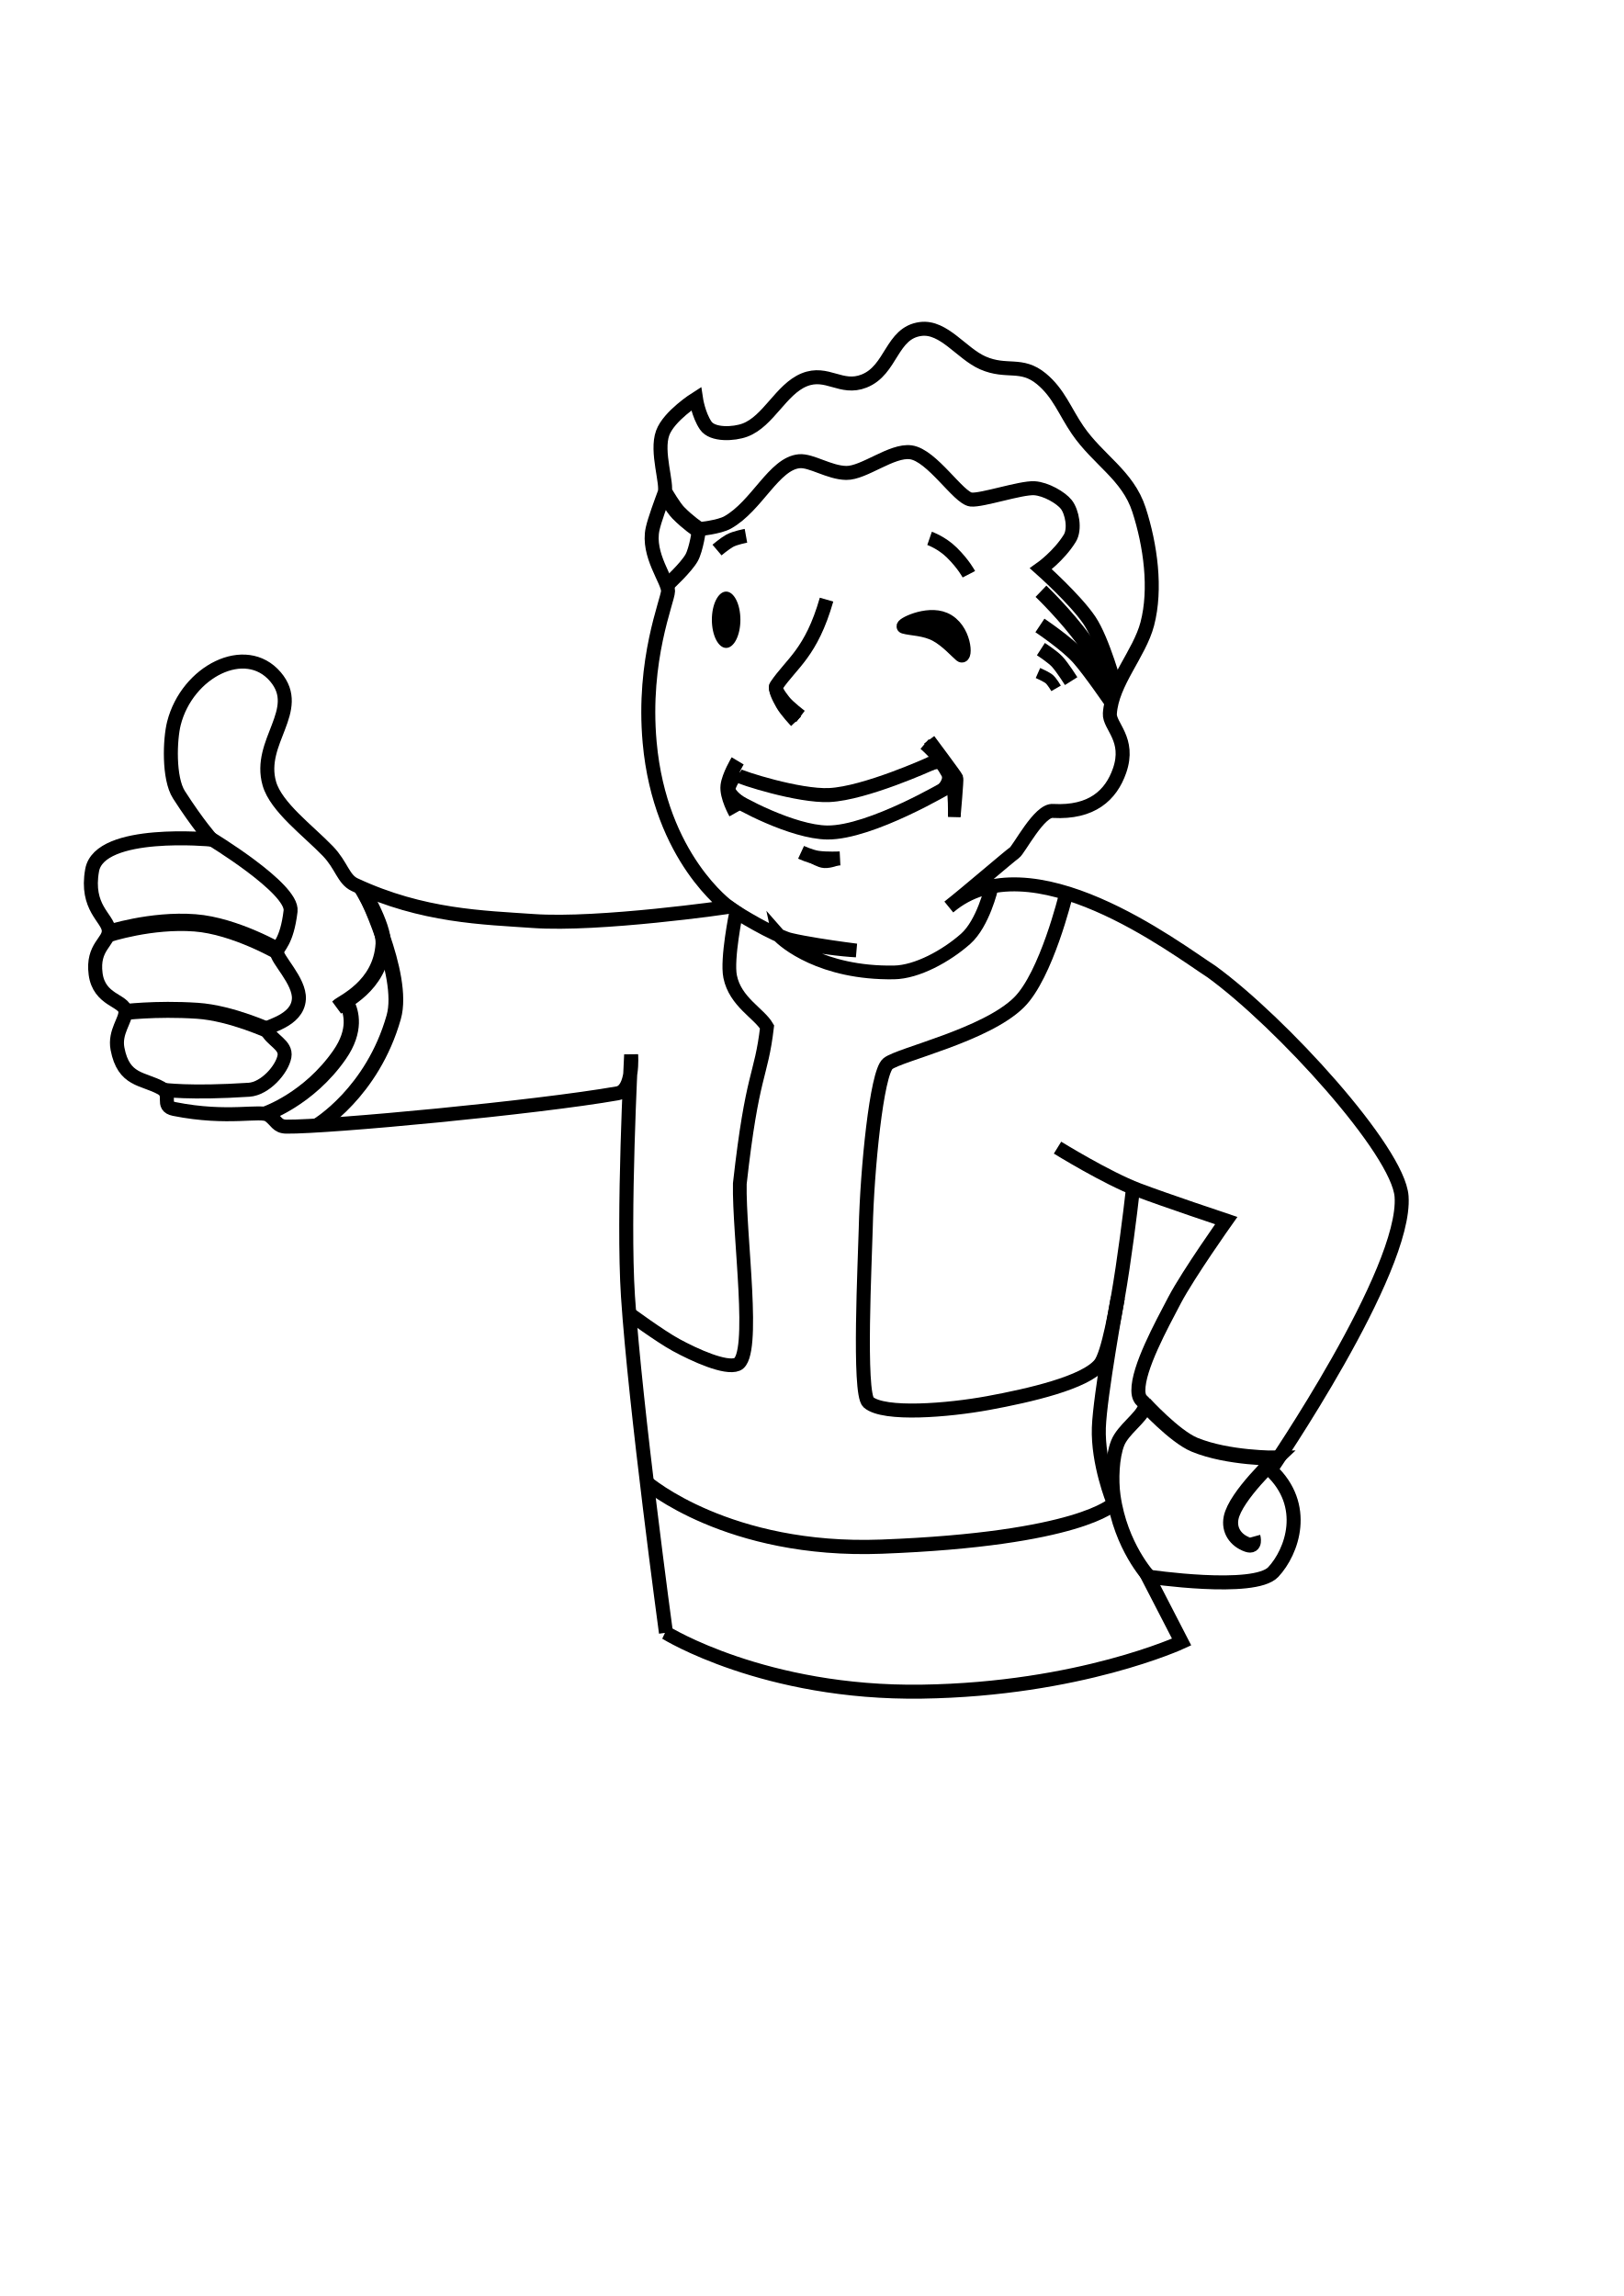
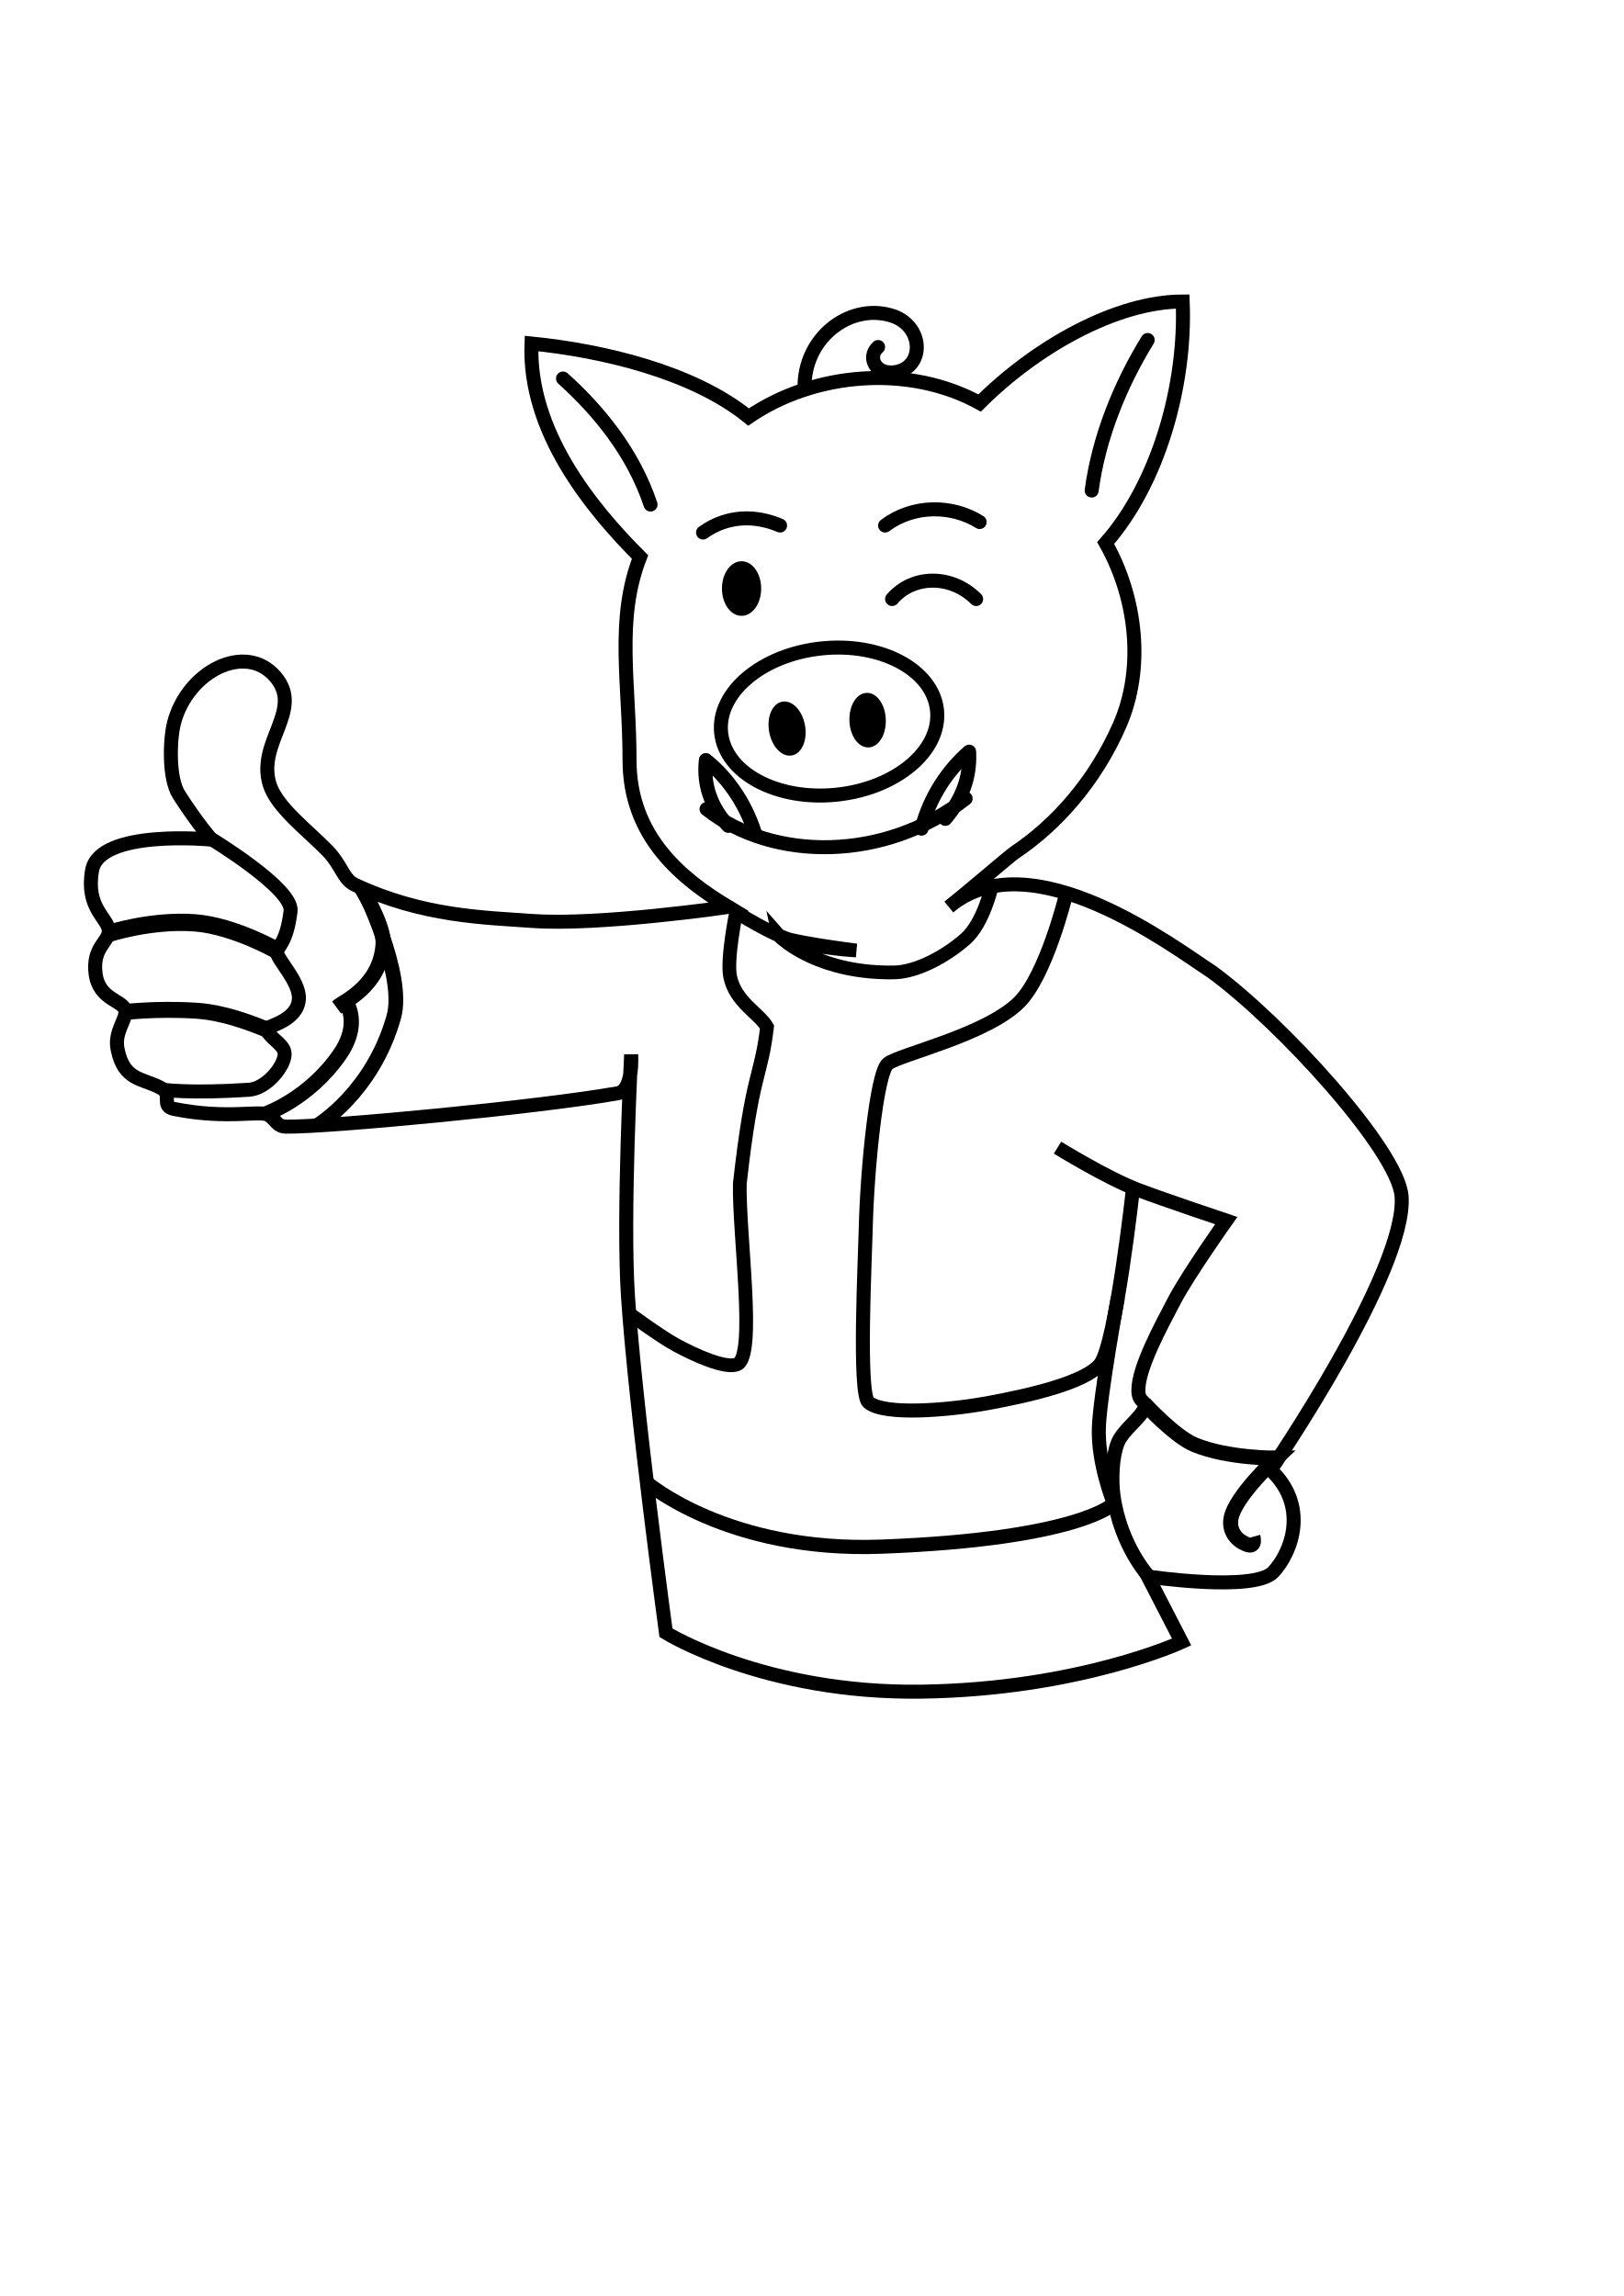
<svg xmlns="http://www.w3.org/2000/svg" width="210mm" height="297mm" id="svg2" version="1.1">
  <defs id="defs4" />
  <g id="layer1">
    <g id="g5186" transform="matrix(3.422774,0,0,3.422774,-611.2885,-672.3525)">
-       <path id="path2996" d="m 273.702,429.655 c 0,0 -4.393,-32.332 -5.425,-48.064 -0.752,-11.469 0.453,-34.503 0.453,-34.503 0,0 0.376,5.107 -1.935,5.513 -11.509,2.025 -41.285,4.83 -47.295,4.761 -1.344,-0.015 -1.407,-0.843 -2.5,-1.625 -1.139,-0.815 -5.763,0.653 -13.523,-0.896 -2.023,-0.404 -0.16,-2.047 -1.852,-2.979 -2.632,-1.45 -5.373,-1.009 -6.25,-5.625 -0.461,-2.427 1.256,-4.125 1.125,-5.375 -0.164,-1.572 -3.75,-1.511 -4.25,-5.312 -0.512,-3.894 2,-4.585 1.875,-6.25 -0.132,-1.752 -3.338,-3.202 -2.375,-8.562 1.066,-5.935 17.062,-4.375 17.062,-4.375 0,0 -1.966,-2.201 -4.664,-6.415 -1.508,-2.355 -1.296,-7.924 -0.711,-10.21 1.893,-7.399 10.236,-11.645 14.5,-6.625 4.045,4.761 -2.602,9.246 -0.875,15.25 0.967,3.363 5.541,6.717 8.358,9.644 1.96,2.037 2.196,4.03 3.83,4.794 9.724,4.544 18.417,4.689 25.5,5.19 9.417,0.666 27.875,-2.003 27.875,-2.003 0,0 -9.754,-6.954 -11.25,-23.5 -1.073,-11.867 2.604,-20.306 2.625,-21.625 0.023,-1.468 -3.013,-5.165 -2.204,-8.879 0.277,-1.272 1.251,-3.901 1.704,-5.121 0.475,-1.278 -1.255,-5.888 -0.263,-8.588 0.895,-2.436 4.757,-4.879 4.757,-4.879 0,0 0.339,2.279 1.386,3.821 0.955,1.406 4.028,1.246 5.619,0.646 3.338,-1.257 5.143,-5.825 8.445,-7.174 3.273,-1.338 5.268,1.476 8.555,0.174 3.969,-1.572 3.854,-6.899 8.088,-7.437 3.307,-0.42 5.829,3.517 8.884,4.851 3.415,1.491 5.474,-0.107 8.348,2.265 2.483,2.049 3.36,4.666 5.179,7.321 2.935,4.282 7.16,6.446 8.76,11.384 1.643,5.07 2.497,11.311 1.184,16.313 -1.119,4.263 -5.054,8.361 -5.344,12.803 -0.116,1.78 2.947,3.67 1.383,8.16 -1.221,3.506 -3.964,6.04 -9.472,5.747 -1.967,-0.245 -4.889,5.531 -5.556,5.982 -0.656,0.443 -6.81,5.745 -9.339,7.727 11.674,-9.913 32.323,5.892 37.5,9.237 9.94,7.232 26.683,25.589 27.146,32.121 0.755,10.648 -18.704,39.055 -18.704,39.055 5.436,5.084 3.094,11.678 0.381,14.586 -2.713,2.908 -17.912,0.646 -17.912,0.646 l 4.823,9.354 c 0,0 -14.565,6.759 -37.086,7.088 -22.521,0.33 -36.563,-8.412 -36.563,-8.412 z" style="fill:none;stroke:#000000;stroke-width:2px;stroke-linecap:butt;stroke-linejoin:miter;stroke-opacity:1" />
+       <path id="path2996" d="M 273.702,429.655 C 273.702,429.655 269.309,397.323 268.277,381.592 C 267.525,370.123 268.730,347.088 268.730,347.088 C 268.730,347.088 269.106,352.195 266.795,352.601 C 255.286,354.626 225.510,357.431 219.500,357.362 C 218.156,357.347 218.093,356.519 217.000,355.737 C 215.861,354.922 211.237,356.391 203.477,354.841 C 201.454,354.438 203.317,352.795 201.625,351.862 C 198.993,350.412 196.252,350.853 195.375,346.237 C 194.914,343.810 196.631,342.112 196.500,340.862 C 196.336,339.290 192.750,339.352 192.250,335.550 C 191.738,331.656 194.250,330.965 194.125,329.300 C 193.993,327.548 190.787,326.097 191.750,320.737 C 192.816,314.803 208.812,316.362 208.812,316.362 C 208.812,316.362 206.847,314.161 204.149,309.947 C 202.641,307.592 202.853,302.023 203.438,299.737 C 205.331,292.338 213.673,288.093 217.938,293.112 C 221.982,297.873 215.336,302.358 217.062,308.362 C 218.030,311.725 222.603,315.079 225.420,318.006 C 227.381,320.043 227.616,322.036 229.250,322.800 C 238.974,327.343 247.667,327.489 254.750,327.990 C 264.167,328.656 282.625,325.987 282.625,325.987 C 276,322 268.5,316 268.5,305 C 268.5,294 266.5,285 270,276 C 263,269 254,258 254.5,245.5 C 264.5,246.5 277.5,249.5 285.5,256 C 295,249.5 308.5,248.5 318.5,254 C 326.5,246 338,239.5 347.5,239.5 C 348,251.5 344,265.5 336.5,274 C 341,282 342,292 338.5,300 C 335,308 329.455,314.251 323.455,318.251 322.799,318.694 316.645,323.996 314.116,325.978 C 325.790,316.065 346.439,331.870 351.616,335.216 C 361.556,342.447 378.300,360.805 378.763,367.337 C 379.517,377.985 360.058,406.393 360.058,406.393 C 365.494,411.476 363.152,418.070 360.439,420.978 C 357.727,423.886 342.528,421.625 342.528,421.625 L 347.351,430.978 C 347.351,430.978 332.786,437.737 310.265,438.067 C 287.744,438.396 273.702,429.655 273.702,429.655 Z" style="fill:none;stroke:#000000;stroke-width:2px;stroke-linecap:butt;stroke-linejoin:miter;stroke-opacity:1" />
      <path id="path3019" d="m 329.625,360.362 c 0,0 7.016,4.339 11.513,6.043 3.808,1.443 12.582,4.378 12.582,4.378 0,0 -5.346,7.538 -7.354,11.318 -1.967,3.754 -5.234,9.732 -5.196,12.964 0.021,1.807 1.215,1.39 0.911,2.4 -0.534,1.533 -3.103,3.18 -3.862,5.084 -0.783,1.964 -0.915,5.297 -0.594,7.562 1.023,7.219 5.073,11.543 5.073,11.543" style="fill:none;stroke:#000000;stroke-width:2px;stroke-linecap:butt;stroke-linejoin:miter;stroke-opacity:1" />
      <path id="path3021" d="m 270.959,408.204 c 0,0 11.581,9.987 33.54,9.151 28.328,-1.078 33.12,-6.115 33.12,-6.115" style="fill:none;stroke:#000000;stroke-width:2.029px;stroke-linecap:butt;stroke-linejoin:miter;stroke-opacity:1" />
      <path id="path3023" d="m 268.344,383.986 c 0,0 4.493,3.31 6.81,4.571 2.677,1.457 7.061,3.447 8.72,2.754 2.747,-1.147 0.227,-18.457 0.376,-25.804 1.8,-16.129 3.03,-15.067 3.889,-22.391 -1.14,-1.958 -4.535,-3.56 -5.27,-7.184 -0.512,-2.527 0.863,-9.204 0.863,-9.204 0,0 5.138,3.248 8.045,4.056 4.24,1.177 9.101,1.415 9.101,1.415 0,0 -10.946,-1.369 -11.12,-2.213 0.809,0.927 6.17,5.515 16.511,5.348 3.285,-0.053 7.45,-2.336 10.225,-4.79 2.498,-2.208 3.674,-7.265 3.674,-7.265" style="fill:none;stroke:#000000;stroke-width:1.961px;stroke-linecap:butt;stroke-linejoin:miter;stroke-opacity:1" />
      <path id="path3025" d="m 330.8,324.332 c 0,0 -2.768,11.404 -6.675,15.28 -4.731,4.693 -17.117,7.445 -18.729,8.759 -1.605,1.308 -2.967,15.156 -3.162,23.554 -0.103,4.456 -1.068,23.554 0.391,24.812 2.22,1.916 11.416,1.149 17.073,0.11 5.956,-1.094 13.886,-2.921 16,-5.545 2.27,-2.818 4.735,-25.381 4.735,-25.381" style="fill:none;stroke:#000000;stroke-width:2px;stroke-linecap:butt;stroke-linejoin:miter;stroke-opacity:1" />
      <path id="path3027" d="m 342.016,396.894 c 0,0 4.308,4.717 7.167,5.899 4.793,1.983 11.677,1.92 11.677,1.92 0,0 -5.821,5.39 -6.448,8.535 -0.35,1.754 0.65,3.218 2.336,3.812 1.208,0.425 0.787,-1.109 0.787,-1.109" style="fill:none;stroke:#000000;stroke-width:2.144px;stroke-linecap:butt;stroke-linejoin:miter;stroke-opacity:1" />
      <path id="path3797" d="m 230.367,323.264 c 0,0 6.182,12.359 4.459,18.454 -3.052,10.794 -10.916,15.467 -10.916,15.467" style="fill:none;stroke:#000000;stroke-width:2.105px;stroke-linecap:butt;stroke-linejoin:miter;stroke-opacity:1" />
      <path id="path3799" d="m 216.517,355.545 c 0,0 6.15,-2.085 10.575,-8.453 2.436,-3.506 1.665,-6.112 1.071,-7.278 -0.181,-0.354 -1.19,0.352 -1.322,0.414 0.545,-0.597 6.121,-2.844 6.478,-8.97 0.155,-2.654 -3.183,-8.104 -3.183,-8.104" style="fill:none;stroke:#000000;stroke-width:2.178px;stroke-linecap:butt;stroke-linejoin:miter;stroke-opacity:1" />
      <path id="path3801" d="m 201.905,352.093 c 0,0 3.778,0.555 12.25,0 2.305,-0.151 4.725,-2.902 5.062,-4.75 0.307,-1.683 -1.902,-2.297 -2.562,-3.875 -0.189,-0.451 4.446,-1.088 4.625,-4.344 0.141,-2.576 -3.271,-5.743 -3.125,-6.75 0.118,-0.809 1.402,-1.307 1.938,-5.812 0.385,-3.236 -11.562,-10.438 -11.562,-10.438" style="fill:none;stroke:#000000;stroke-width:2px;stroke-linecap:butt;stroke-linejoin:miter;stroke-opacity:1" />
      <path id="path3803" d="m 196.008,341.041 c 0,0 4.735,-0.625 10.768,-0.229 4.882,0.32 10.568,2.98 10.568,2.98" style="fill:none;stroke:#000000;stroke-width:2.281px;stroke-linecap:butt;stroke-linejoin:miter;stroke-opacity:1" />
      <path id="path3805" d="m 193.993,329.808 c 0,0 6.149,-2.034 12.444,-1.555 5.755,0.438 12.183,4.208 12.183,4.208" style="fill:none;stroke:#000000;stroke-width:2.47px;stroke-linecap:butt;stroke-linejoin:miter;stroke-opacity:1" />
-       <path id="path3807" d="m 337.935,294.673 c 0,0 -1.821,-6.773 -3.75,-9.625 -2.048,-3.028 -6.938,-7.375 -6.938,-7.375 0,0 2.545,-1.794 4.125,-4.344 0.81,-1.307 0.338,-3.779 -0.5,-4.844 -0.747,-0.949 -2.906,-2.218 -4.562,-2.312 -1.939,-0.111 -7.513,1.782 -9.037,1.616 -1.796,-0.196 -5.553,-6.324 -8.596,-6.747 -2.718,-0.378 -6.687,2.985 -9.229,2.946 -2.432,-0.037 -4.994,-1.823 -6.698,-1.673 -3.609,0.318 -6.065,6.406 -10.235,8.74 -1.237,0.692 -4.073,0.965 -4.073,0.965 0,0 -0.404,2.881 -1.069,4.078 -0.776,1.395 -3.385,3.801 -3.385,3.801" style="fill:none;stroke:#000000;stroke-width:2px;stroke-linecap:butt;stroke-linejoin:miter;stroke-opacity:1" />
-       <path id="path3809" d="m 296.636,282.085 c -2.181,7.617 -4.99,9.075 -7.164,12.29 -0.297,0.439 0.415,1.424 1.06,2.247 0.659,0.841 2.392,2.14 2.392,2.14" style="fill:none;stroke:#000000;stroke-width:2px;stroke-linecap:butt;stroke-linejoin:miter;stroke-opacity:1" />
-       <path id="path3811" d="m 326.829,292.566 c 0,0 1.288,0.568 1.638,0.892 0.428,0.398 0.952,1.301 0.952,1.301" style="fill:none;stroke:#000000;stroke-width:1.566px;stroke-linecap:butt;stroke-linejoin:miter;stroke-opacity:1" />
-       <path id="path3813" d="m 327.25,289.154 c 0,0 1.654,1.069 2.314,1.777 0.758,0.812 2.006,2.794 2.006,2.794" style="fill:none;stroke:#000000;stroke-width:2.095px;stroke-linecap:butt;stroke-linejoin:miter;stroke-opacity:1" />
-       <path id="path3815" d="m 327.109,285.776 c 0,0 3.874,2.579 5.635,4.568 1.66,1.875 4.733,6.376 4.733,6.376" style="fill:none;stroke:#000000;stroke-width:2.324px;stroke-linecap:butt;stroke-linejoin:miter;stroke-opacity:1" />
-       <path id="path3817" d="m 327.259,280.891 c 0,0 3.613,3.456 6.261,7.154 2.314,3.233 4.15,7.658 4.15,7.658" style="fill:none;stroke:#000000;stroke-width:2.228px;stroke-linecap:butt;stroke-linejoin:miter;stroke-opacity:1" />
-       <path id="path3819" d="m 311.35,273.335 c 0,0 1.719,0.591 3.185,2.036 1.691,1.667 2.427,3.09 2.427,3.09" style="fill:none;stroke:#000000;stroke-width:2px;stroke-linecap:butt;stroke-linejoin:miter;stroke-opacity:1" />
-       <path id="path3821" d="m 280.994,275.001 c 0,0 1.067,-0.906 1.795,-1.314 0.785,-0.44 2.337,-0.719 2.337,-0.719" style="fill:none;stroke:#000000;stroke-width:2px;stroke-linecap:butt;stroke-linejoin:miter;stroke-opacity:1" />
-       <path id="path3823" d="m 293,318.175 c 0,0 1.368,0.633 2.375,0.781 1.294,0.191 3.188,0.094 3.188,0.094" style="fill:none;stroke:#000000;stroke-width:2px;stroke-linecap:butt;stroke-linejoin:miter;stroke-opacity:1" />
-       <path transform="matrix(0.8232233,0,0,1.011785,-107.496,-3.46275)" d="m 475.971,285.063 c 0,2.197 -1.108,3.977 -2.475,3.977 -1.367,0 -2.475,-1.781 -2.475,-3.977 0,-2.197 1.108,-3.977 2.475,-3.977 1.367,0 2.475,1.781 2.475,3.977 z" id="path3827" style="fill:#000000;fill-opacity:1;fill-rule:nonzero;stroke:#000000;stroke-width:0;stroke-linecap:butt;stroke-miterlimit:4;stroke-opacity:0.992;stroke-dasharray:none;stroke-dashoffset:0" />
-       <path id="path3829" d="m 307.681,285.95 c -0.515,-0.154 3.244,-2.157 5.8,-1.05 2.972,1.287 3.114,5.755 2.344,5.107 -0.663,-0.557 -1.971,-2.049 -3.496,-2.891 -1.656,-0.914 -3.627,-0.86 -4.648,-1.166 z" style="fill:#000000;fill-opacity:1;stroke:#000000;stroke-width:2px;stroke-linecap:butt;stroke-linejoin:miter;stroke-opacity:1" />
-       <path id="path3831" d="m 273.572,266.931 c 0,0 1.147,1.992 1.899,2.757 1.391,1.417 2.771,2.324 2.771,2.324" style="fill:none;stroke:#000000;stroke-width:2.347px;stroke-linecap:butt;stroke-linejoin:miter;stroke-opacity:1" />
-       <path style="fill:none;stroke:#000000;stroke-width:1.808px;stroke-linecap:butt;stroke-linejoin:miter;stroke-opacity:1" d="m 294.688,318.869 c 0,0 1.018,0.62 1.646,0.653 0.807,0.043 1.844,-0.394 1.844,-0.394" id="path5152" />
-       <g transform="translate(-185.9691,2.474874)" id="g5162">
-         <path style="fill:none;stroke:#000000;stroke-width:2px;stroke-linecap:butt;stroke-linejoin:miter;stroke-opacity:1" d="m 469.914,302.642 c 0,0 -1.291,2.147 -1.453,3.557 -0.176,1.532 1.147,3.878 1.147,3.878" id="path5154" />
-         <path style="fill:none;stroke:#000000;stroke-width:1.802px;stroke-linecap:butt;stroke-linejoin:miter;stroke-opacity:1" d="m 496.611,300.238 c 0,0 3.113,2.662 3.829,5.103 0.499,1.703 0.409,5.334 0.409,5.334" id="path5156" />
-         <path style="fill:none;stroke:#000000;stroke-width:2px;stroke-linecap:butt;stroke-linejoin:miter;stroke-opacity:1" d="m 469.077,307.867 c 0.795,0.707 8.708,4.958 13.638,5.006 6.248,0.061 17.563,-6.718 17.563,-6.718" id="path5158" />
-         <path style="fill:none;stroke:#000000;stroke-width:2px;stroke-linecap:butt;stroke-linejoin:miter;stroke-opacity:1" d="m 469.872,304.685 c 0.442,0.354 8.771,3.041 13.129,2.839 5.139,-0.238 14.511,-4.508 14.511,-4.508" id="path5160" />
-         <path id="path5176" d="m 497.389,303.069 c 0,0 0.617,-0.274 1.095,-0.257 0.611,0.022 0.867,0.549 1.418,1.486 0.686,1.165 -0.642,2.453 -0.642,2.453" style="fill:none;stroke:#000000;stroke-width:2;stroke-linecap:butt;stroke-linejoin:miter;stroke-miterlimit:4;stroke-opacity:1;stroke-dasharray:none" />
-         <path id="path5178" d="m 469.867,304.079 c 0,0 -1.059,1.615 -1.248,2.409 -0.206,0.863 1.452,2.012 1.452,2.012" style="fill:none;stroke:#000000;stroke-width:2;stroke-linecap:butt;stroke-linejoin:miter;stroke-miterlimit:4;stroke-opacity:1;stroke-dasharray:none" />
-         <path id="path5180" d="m 497.266,299.633 c 0,0 3.869,5.18 3.969,5.443 0.087,0.228 -0.38,5.44 -0.38,5.44" style="fill:none;stroke:#000000;stroke-width:1.802px;stroke-linecap:butt;stroke-linejoin:miter;stroke-opacity:1" />
-       </g>
      <path id="path5182" d="m 337.57,410.925 c 0,0 -2.22,-5.481 -2.044,-10.566 0.158,-4.582 2.709,-18.574 2.709,-18.574" style="fill:none;stroke:#000000;stroke-width:2px;stroke-linecap:butt;stroke-linejoin:miter;stroke-opacity:1" />
-       <path style="fill:none;stroke:#000000;stroke-width:1.948px;stroke-linecap:butt;stroke-linejoin:miter;stroke-opacity:1" d="m 289.441,294.407 c -0.244,0.506 0.341,1.643 0.872,2.592 0.542,0.97 1.967,2.469 1.967,2.469" id="path5184" />
+       <path id="hogEarInnerLeft" d="M 259,250.5 C 264,255 269,261 271.5,268.5" style="fill:none;stroke:#000000;stroke-width:2px;stroke-linecap:round;stroke-linejoin:round" />
+       <path id="hogEarInnerRight" d="M 342.5,245 C 338.5,251.5 335.5,259 334.5,266.5" style="fill:none;stroke:#000000;stroke-width:2px;stroke-linecap:round;stroke-linejoin:round" />
+       <ellipse id="hogSnout" cx="297" cy="299.5" rx="15.5" ry="10.5" transform="rotate(-6 297 299.5)" style="fill:none;stroke:#000000;stroke-width:2px;stroke-linecap:round;stroke-linejoin:round" />
+       <ellipse id="hogNostrilLeft" cx="291" cy="300.5" rx="2.3" ry="3.6" transform="rotate(-10 291 300.5)" style="fill:#000000;fill-opacity:1;stroke:#000000;stroke-width:0.6px" />
+       <ellipse id="hogNostrilRight" cx="302.5" cy="299.3" rx="2.3" ry="3.6" transform="rotate(-2 302.5 299.3)" style="fill:#000000;fill-opacity:1;stroke:#000000;stroke-width:0.6px" />
+       <ellipse id="hogEyeLeft" cx="284.5" cy="280.5" rx="2.5" ry="3.6" style="fill:#000000;fill-opacity:1;stroke:#000000;stroke-width:0.6px" />
+       <path id="hogWink" d="M 306,282 C 309,278.5 314.5,278.5 318,282" style="fill:none;stroke:#000000;stroke-width:2px;stroke-linecap:round;stroke-linejoin:round" />
+       <path id="hogBrowLeft" d="M 279,272.5 C 282.5,270 286.5,270 290,271.5" style="fill:none;stroke:#000000;stroke-width:2px;stroke-linecap:round;stroke-linejoin:round" />
+       <path id="hogBrowRight" d="M 305,271.5 C 309,268.5 314.5,268.5 318.5,271" style="fill:none;stroke:#000000;stroke-width:2px;stroke-linecap:round;stroke-linejoin:round" />
+       <path id="hogGrin" d="M 279.5,312 C 289,319.5 305,319.5 316.5,310.5" style="fill:none;stroke:#000000;stroke-width:2px;stroke-linecap:round;stroke-linejoin:round" />
+       <path id="hogTuskLeft" d="M 282.6,314.4 C 280.2,311.8 279,308.6 279.4,305 C 282.4,307.4 285,311 286.4,315.4" style="fill:none;stroke:#000000;stroke-width:2px;stroke-linecap:round;stroke-linejoin:round" />
+       <path id="hogTuskRight" d="M 313.6,313.4 C 316,310.6 317.2,307.4 317,303.8 C 314,306.4 311.4,310.2 310.2,314.8" style="fill:none;stroke:#000000;stroke-width:2px;stroke-linecap:round;stroke-linejoin:round" />
+       <path id="hogQuiff" d="M 293.5,251.2 C 293.8,244.2 300.4,239.6 306.2,241.6 C 310.6,243.2 310.6,249 306.4,249.6 C 303.6,250 302.4,247.4 304,246" style="fill:none;stroke:#000000;stroke-width:2px;stroke-linecap:round;stroke-linejoin:round" />
    </g>
    <path style="opacity:0.683;fill:#ffdd55;fill-opacity:1;fill-rule:nonzero;stroke:none" d="" id="path4024" />
    <path style="opacity:0.683;fill:#e9afaf;fill-opacity:1;fill-rule:nonzero;stroke:none" d="" id="path4076" />
    <path style="opacity:0.683;fill:#e9afaf;fill-opacity:1;fill-rule:nonzero;stroke:none" d="" id="path4078" />
    <path style="opacity:0.683;fill:#e9afaf;fill-opacity:1;fill-rule:nonzero;stroke:none" d="" id="path4082" />
    <path style="fill:#ffaa73;fill-opacity:1;fill-rule:nonzero;stroke:#ffaa73;stroke-width:1.768;stroke-linecap:butt;stroke-miterlimit:4;stroke-opacity:1;stroke-dasharray:none;stroke-dashoffset:0" d="" id="path4118" />
  </g>
</svg>
